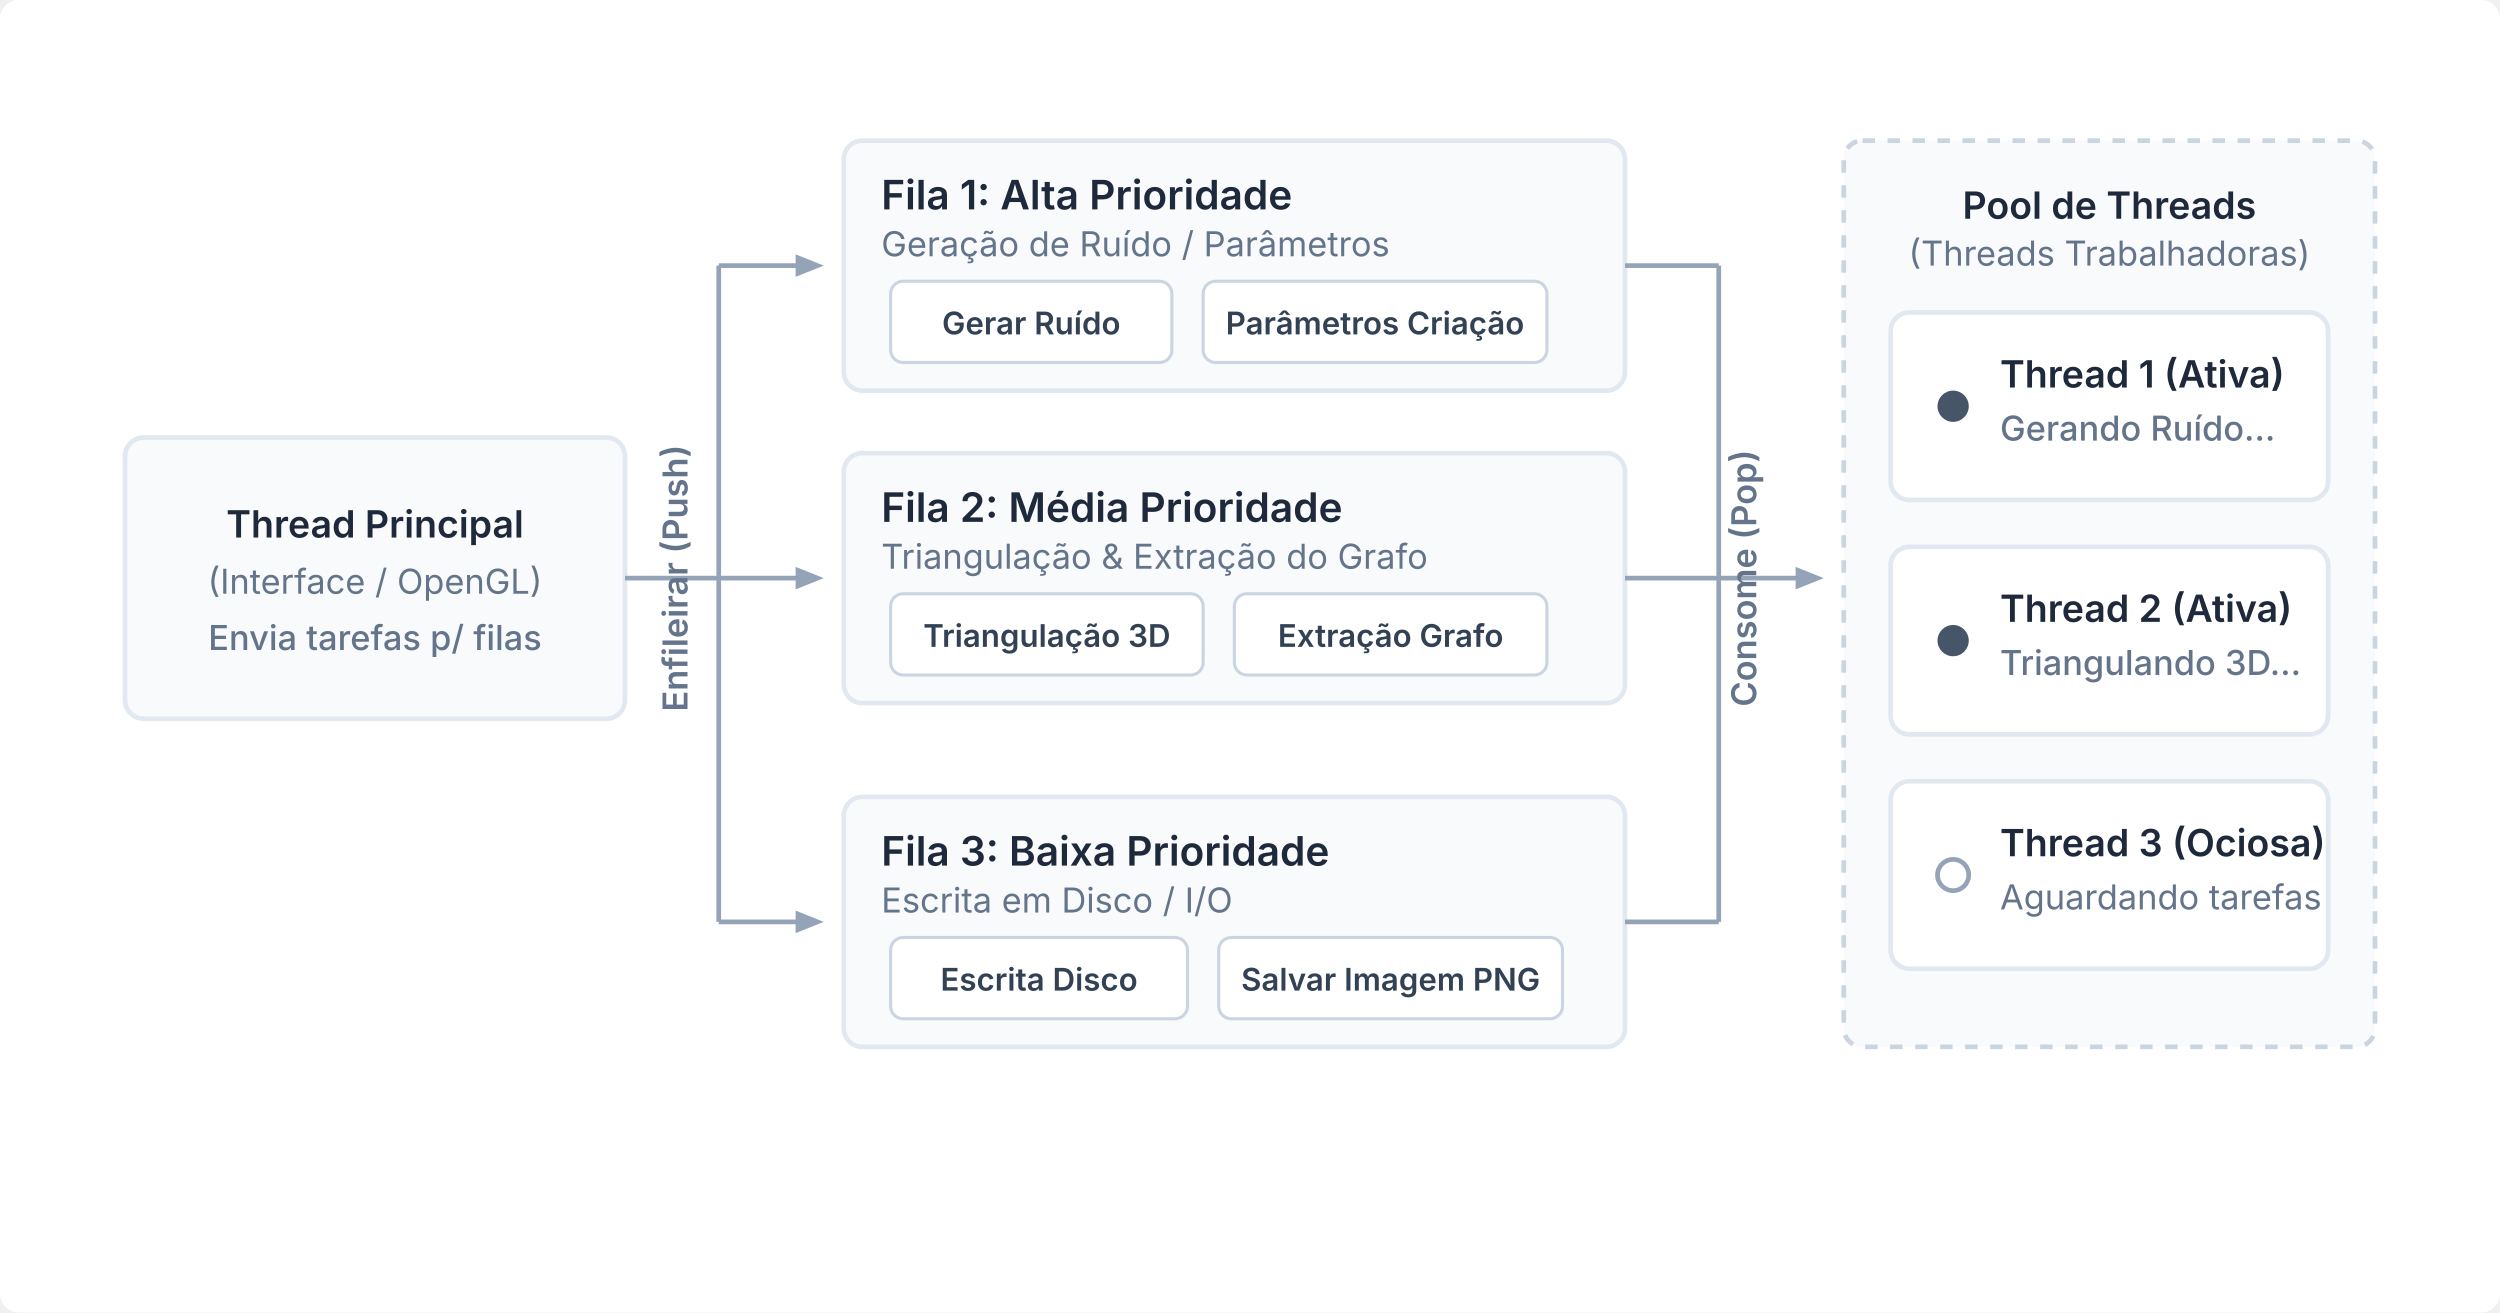
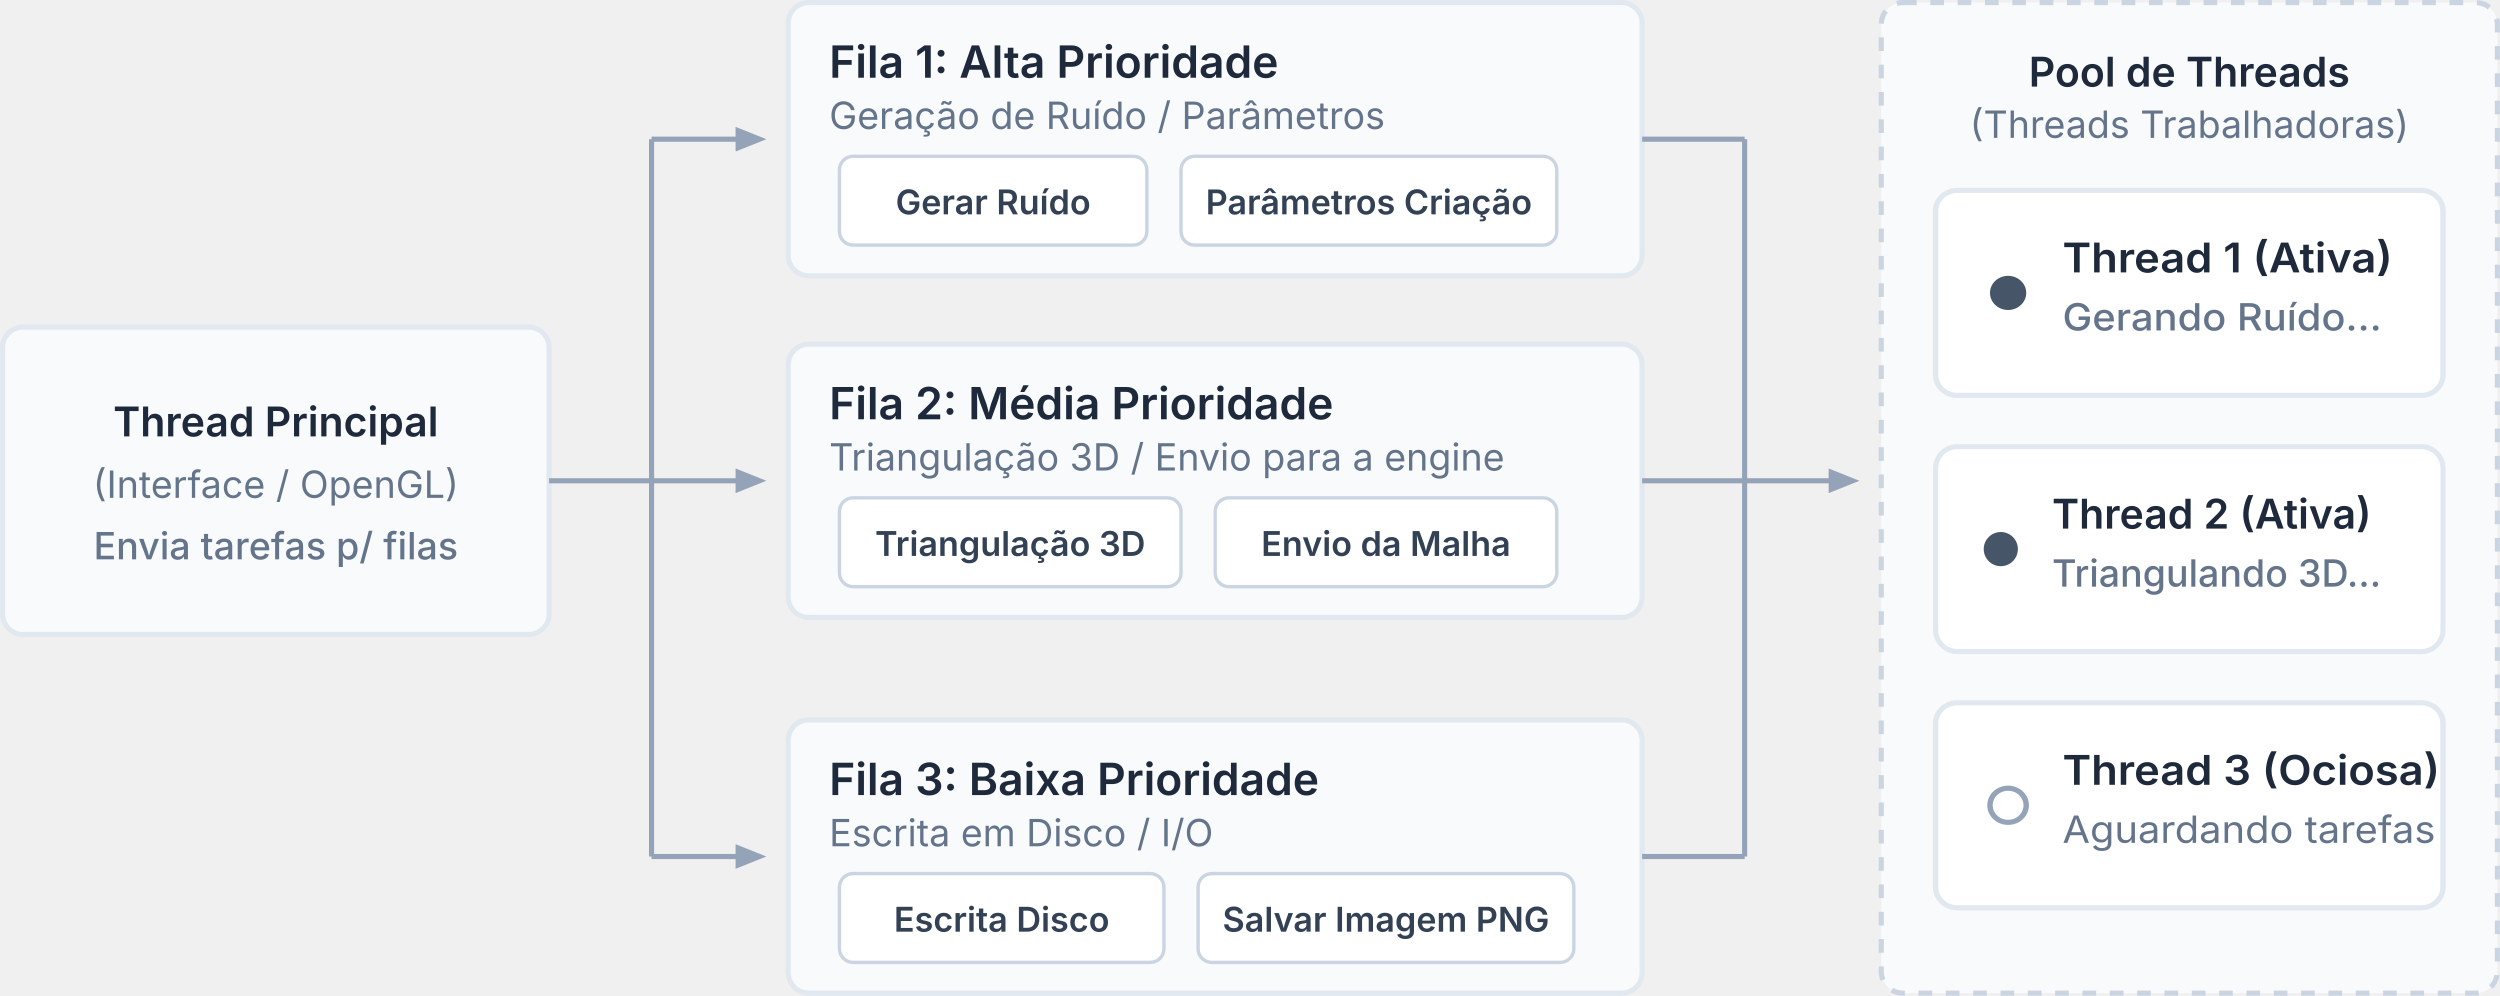
- <svg xmlns="http://www.w3.org/2000/svg" viewBox="0 0 800 420" width="100%" height="100%">
-   <defs>
+ <svg xmlns="http://www.w3.org/2000/svg" viewBox="0 0 731.892 291.513" width="731.892" height="291.513" version="1.1" id="svg34">
+   <defs id="defs1">
    <marker id="arrow" viewBox="0 0 10 10" refX="6" refY="5" markerWidth="6" markerHeight="6" orient="auto-start-reverse">
-       <path d="M 0 1 L 10 5 L 0 9 z" fill="#94A3B8" />
+       <path d="M 0,1 10,5 0,9 Z" fill="#94a3b8" id="path1" />
    </marker>
  </defs>
-   <style>
+   <style id="style1">
    .title { font-family: 'Inter', -apple-system, BlinkMacSystemFont, 'Segoe UI', Roboto, sans-serif; font-size: 13px; font-weight: 600; fill: #1E293B; }
    .subtitle { font-family: 'Inter', -apple-system, BlinkMacSystemFont, 'Segoe UI', Roboto, sans-serif; font-size: 11px; fill: #64748B; }
    .label { font-family: 'Inter', -apple-system, BlinkMacSystemFont, 'Segoe UI', Roboto, sans-serif; font-size: 12px; font-weight: 600; fill: #1E293B; }
    .label-center { font-family: 'Inter', -apple-system, BlinkMacSystemFont, 'Segoe UI', Roboto, sans-serif; font-size: 12px; font-weight: 600; fill: #1E293B; text-anchor: middle; }
    .task-text { font-family: 'Inter', -apple-system, BlinkMacSystemFont, 'Segoe UI', Roboto, sans-serif; font-size: 10px; fill: #334155; text-anchor: middle; }
    .arrow-text { font-family: 'Inter', -apple-system, BlinkMacSystemFont, 'Segoe UI', Roboto, sans-serif; font-size: 11px; fill: #64748B; font-weight: 600; text-anchor: middle; }
  </style>
-   <rect width="100%" height="100%" fill="#FFFFFF" rx="6" />
-   <g transform="translate(40, 140)">
-     <rect width="160" height="90" rx="6" fill="#F8FAFC" stroke="#E2E8F0" stroke-width="1.5" />
-     <text x="80" y="32" class="label-center">Thread Principal</text>
-     <text x="80" y="50" class="subtitle" text-anchor="middle">(Interface / OpenGL)</text>
-     <text x="80" y="68" class="subtitle" text-anchor="middle" font-size="10px" fill="#475569" font-weight="500">Envia tarefas p/ filas</text>
+   <g transform="translate(0.75,95.75149)" id="g4">
+     <rect width="160" height="90" rx="6" fill="#f8fafc" stroke="#e2e8f0" stroke-width="1.5" id="rect2" x="0" y="0" />
+     <text x="80" y="32" class="label-center" id="text2">Thread Principal</text>
+     <text x="80" y="50" class="subtitle" text-anchor="middle" id="text3">(Interface / OpenGL)</text>
+     <text x="80" y="68" class="subtitle" text-anchor="middle" font-size="10px" fill="#475569" font-weight="500" id="text4">Envia tarefas p/ filas</text>
  </g>
-   <path d="M 200 185 L 230 185" fill="none" stroke="#94A3B8" stroke-width="1.5" />
-   <path d="M 230 85 L 230 295" fill="none" stroke="#94A3B8" stroke-width="1.5" />
-   <path d="M 230 85 L 260 85" fill="none" stroke="#94A3B8" stroke-width="1.5" marker-end="url(#arrow)" />
-   <path d="M 230 185 L 260 185" fill="none" stroke="#94A3B8" stroke-width="1.5" marker-end="url(#arrow)" />
-   <path d="M 230 295 L 260 295" fill="none" stroke="#94A3B8" stroke-width="1.5" marker-end="url(#arrow)" />
-   <text x="220" y="185" class="arrow-text" transform="rotate(-90 220 185)">Enfileirar (Push)</text>
-   <g transform="translate(270, 45)">
-     <rect width="250" height="80" rx="6" fill="#F8FAFC" stroke="#E2E8F0" stroke-width="1.5" />
-     <text x="12" y="22" class="title">Fila 1: Alta Prioridade</text>
-     <text x="12" y="37" class="subtitle" font-size="10px">Geração de Ruído / Parâmetros</text>
-     <g transform="translate(15, 45)">
-       <rect width="90" height="26" rx="4" fill="#FFFFFF" stroke="#CBD5E1" stroke-width="1" />
-       <text x="45" y="17" class="task-text" font-weight="600">Gerar Ruído</text>
+   <path d="m 160.75,140.751 h 30" fill="none" stroke="#94a3b8" stroke-width="1.5" id="path4" />
+   <path d="m 190.75,40.751 v 210" fill="none" stroke="#94a3b8" stroke-width="1.5" id="path5" />
+   <path d="m 190.75,40.751 h 30" fill="none" stroke="#94a3b8" stroke-width="1.5" marker-end="url(#arrow)" id="path6" />
+   <path d="m 190.75,140.751 h 30" fill="none" stroke="#94a3b8" stroke-width="1.5" marker-end="url(#arrow)" id="path7" />
+   <path d="m 190.75,250.751 h 30" fill="none" stroke="#94a3b8" stroke-width="1.5" marker-end="url(#arrow)" id="path8" />
+   <g transform="translate(230.75,0.75149)" id="g13">
+     <rect width="250" height="80" rx="6" fill="#f8fafc" stroke="#e2e8f0" stroke-width="1.5" id="rect8" x="0" y="0" />
+     <text x="12" y="22" class="title" id="text9">Fila 1: Alta Prioridade</text>
+     <text x="12" y="37" class="subtitle" font-size="10px" id="text10">Geração de Ruído / Parâmetros</text>
+     <g transform="translate(15,45)" id="g11">
+       <rect width="90" height="26" rx="4" fill="#ffffff" stroke="#cbd5e1" stroke-width="1" id="rect10" x="0" y="0" />
+       <text x="45" y="17" class="task-text" font-weight="600" id="text11">Gerar Ruído</text>
    </g>
-     <g transform="translate(115, 45)">
-       <rect width="110" height="26" rx="4" fill="#FFFFFF" stroke="#CBD5E1" stroke-width="1" />
-       <text x="55" y="17" class="task-text" font-weight="600">Parâmetros Criação</text>
+     <g transform="translate(115,45)" id="g12">
+       <rect width="110" height="26" rx="4" fill="#ffffff" stroke="#cbd5e1" stroke-width="1" id="rect11" x="0" y="0" />
+       <text x="55" y="17" class="task-text" font-weight="600" id="text12">Parâmetros Criação</text>
    </g>
  </g>
-   <g transform="translate(270, 145)">
-     <rect width="250" height="80" rx="6" fill="#F8FAFC" stroke="#E2E8F0" stroke-width="1.5" />
-     <text x="12" y="22" class="title">Fila 2: Média Prioridade</text>
-     <text x="12" y="37" class="subtitle">Triangulação &amp; Extração do Grafo</text>
-     <g transform="translate(15, 45)">
-       <rect width="100" height="26" rx="4" fill="#FFFFFF" stroke="#CBD5E1" stroke-width="1" />
-       <text x="50" y="17" class="task-text" font-weight="600">Triangulação 3D</text>
+   <g transform="translate(230.75,100.7515)" id="g17">
+     <rect width="250" height="80" rx="6" fill="#f8fafc" stroke="#e2e8f0" stroke-width="1.5" id="rect13" x="0" y="0" />
+     <text x="12" y="22" class="title" id="text13">Fila 2: Média Prioridade</text>
+     <text x="12" y="37" class="subtitle" id="text14">Triangulação 3D / Envio para a engine</text>
+     <g transform="translate(15,45)" id="g15">
+       <rect width="100" height="26" rx="4" fill="#ffffff" stroke="#cbd5e1" stroke-width="1" id="rect14" x="0" y="0" />
+       <text x="50" y="17" class="task-text" font-weight="600" id="text15">Triangulação 3D</text>
    </g>
-     <g transform="translate(125, 45)">
-       <rect width="100" height="26" rx="4" fill="#FFFFFF" stroke="#CBD5E1" stroke-width="1" />
-       <text x="50" y="17" class="task-text" font-weight="600">Extração Grafo</text>
+     <g transform="translate(125,45)" id="g16">
+       <rect width="100" height="26" rx="4" fill="#ffffff" stroke="#cbd5e1" stroke-width="1" id="rect15" x="0" y="0" />
+       <text x="50" y="17" class="task-text" font-weight="600" id="text16">Envio da Malha</text>
    </g>
  </g>
-   <g transform="translate(270, 255)">
-     <rect width="250" height="80" rx="6" fill="#F8FAFC" stroke="#E2E8F0" stroke-width="1.5" />
-     <text x="12" y="22" class="title">Fila 3: Baixa Prioridade</text>
-     <text x="12" y="37" class="subtitle">Escrita em Disco / I/O</text>
-     <g transform="translate(15, 45)">
-       <rect width="95" height="26" rx="4" fill="#FFFFFF" stroke="#CBD5E1" stroke-width="1" />
-       <text x="47.5" y="17" class="task-text" font-weight="600">Escrita Disco</text>
+   <g transform="translate(230.75,210.7515)" id="g21">
+     <rect width="250" height="80" rx="6" fill="#f8fafc" stroke="#e2e8f0" stroke-width="1.5" id="rect17" x="0" y="0" />
+     <text x="12" y="22" class="title" id="text17">Fila 3: Baixa Prioridade</text>
+     <text x="12" y="37" class="subtitle" id="text18">Escrita em Disco / I/O</text>
+     <g transform="translate(15,45)" id="g19">
+       <rect width="95" height="26" rx="4" fill="#ffffff" stroke="#cbd5e1" stroke-width="1" id="rect18" x="0" y="0" />
+       <text x="47.5" y="17" class="task-text" font-weight="600" id="text19">Escrita Disco</text>
    </g>
-     <g transform="translate(120, 45)">
-       <rect width="110" height="26" rx="4" fill="#FFFFFF" stroke="#CBD5E1" stroke-width="1" />
-       <text x="55" y="17" class="task-text" font-weight="600">Salvar Imagem PNG</text>
+     <g transform="translate(120,45)" id="g20">
+       <rect width="110" height="26" rx="4" fill="#ffffff" stroke="#cbd5e1" stroke-width="1" id="rect19" x="0" y="0" />
+       <text x="55" y="17" class="task-text" font-weight="600" id="text20">Salvar Imagem PNG</text>
    </g>
  </g>
-   <path d="M 520 85 L 550 85" fill="none" stroke="#94A3B8" stroke-width="1.5" />
-   <path d="M 520 185 L 550 185" fill="none" stroke="#94A3B8" stroke-width="1.5" />
-   <path d="M 520 295 L 550 295" fill="none" stroke="#94A3B8" stroke-width="1.5" />
-   <path d="M 550 85 L 550 295" fill="none" stroke="#94A3B8" stroke-width="1.5" />
-   <path d="M 550 185 L 580 185" fill="none" stroke="#94A3B8" stroke-width="1.5" marker-end="url(#arrow)" />
-   <text x="562" y="185" class="arrow-text" transform="rotate(-90 562 185)">Consome (Pop)</text>
-   <g transform="translate(590, 45)">
-     <rect width="170" height="290" rx="6" fill="#F8FAFC" stroke="#CBD5E1" stroke-width="1.5" stroke-dasharray="4 4" />
-     <text x="85" y="25" class="label-center">Pool de Threads</text>
-     <text x="85" y="40" class="subtitle" text-anchor="middle">(Threads Trabalhadoras)</text>
-     <g transform="translate(15, 55)">
-       <rect width="140" height="60" rx="6" fill="#FFFFFF" stroke="#E2E8F0" stroke-width="1.5" />
-       <circle cx="20" cy="30" r="5" fill="#475569" />
-       <text x="35" y="24" class="label" text-anchor="start" font-size="11px">Thread 1 (Ativa)</text>
-       <text x="35" y="41" class="subtitle" text-anchor="start" font-size="10px" fill="#475569" font-weight="500">Gerando Ruído...</text>
+   <path d="m 480.75,40.751 h 30" fill="none" stroke="#94a3b8" stroke-width="1.5" id="path21" />
+   <path d="m 480.75,140.751 h 30" fill="none" stroke="#94a3b8" stroke-width="1.5" id="path22" />
+   <path d="m 480.75,250.751 h 30" fill="none" stroke="#94a3b8" stroke-width="1.5" id="path23" />
+   <path d="m 510.75,40.751 v 210" fill="none" stroke="#94a3b8" stroke-width="1.5" id="path24" />
+   <path d="m 510.75,140.751 h 30" fill="none" stroke="#94a3b8" stroke-width="1.5" marker-end="url(#arrow)" id="path25" />
+   <g transform="translate(550.75,0.75149)" id="g34">
+     <rect width="180.375" height="290" rx="6.366" fill="#f8fafc" stroke="#cbd5e1" stroke-width="1.503" stroke-dasharray="4, 4" id="rect25" x="0" y="0" />
+     <text x="90.187" y="24.6" class="label-center" id="text26">Pool de Threads</text>
+     <text x="90.187" y="39.6" class="subtitle" text-anchor="middle" id="text27">(Threads Trabalhadoras)</text>
+     <g transform="matrix(1.061027,0,0,1,15.9154,55)" id="g29">
+       <rect width="140" height="60" rx="6" fill="#ffffff" stroke="#e2e8f0" stroke-width="1.5" id="rect27" x="0" y="0" />
+       <circle cx="20" cy="30" r="5" fill="#475569" id="circle27" />
+       <text x="35" y="24" class="label" text-anchor="start" font-size="11px" id="text28">Thread 1 (Ativa)</text>
+       <text x="35" y="41" class="subtitle" text-anchor="start" font-size="10px" fill="#475569" font-weight="500" id="text29">Gerando Ruído...</text>
    </g>
-     <g transform="translate(15, 130)">
-       <rect width="140" height="60" rx="6" fill="#FFFFFF" stroke="#E2E8F0" stroke-width="1.5" />
-       <circle cx="20" cy="30" r="5" fill="#475569" />
-       <text x="35" y="24" class="label" text-anchor="start" font-size="11px">Thread 2 (Ativa)</text>
-       <text x="35" y="41" class="subtitle" text-anchor="start" font-size="10px" fill="#475569" font-weight="500">Triangulando 3D...</text>
+     <g transform="translate(15,130)" id="g31">
+       <rect width="148.544" height="60" rx="6.366" fill="#ffffff" stroke="#e2e8f0" stroke-width="1.503" id="rect29" x="0.915" y="0" />
+       <circle cx="20" cy="30" r="5" fill="#475569" id="circle29" />
+       <text x="35" y="24" class="label" text-anchor="start" font-size="11px" id="text30">Thread 2 (Ativa)</text>
+       <text x="35" y="41" class="subtitle" text-anchor="start" font-size="10px" fill="#475569" font-weight="500" id="text31">Triangulando 3D...</text>
    </g>
-     <g transform="translate(15, 205)">
-       <rect width="140" height="60" rx="6" fill="#FFFFFF" stroke="#E2E8F0" stroke-width="1.5" />
-       <circle cx="20" cy="30" r="5" fill="#FFFFFF" stroke="#94A3B8" stroke-width="1.5" />
-       <text x="35" y="24" class="label" text-anchor="start" font-size="11px" fill="#64748B">Thread 3 (Ociosa)</text>
-       <text x="35" y="41" class="subtitle" text-anchor="start" font-size="10px" fill="#94A3B8">Aguardando tarefas</text>
+     <g transform="matrix(1.061027,0,0,1,15.9154,205)" id="g33">
+       <rect width="140" height="60" rx="6" fill="#ffffff" stroke="#e2e8f0" stroke-width="1.5" id="rect31" x="0" y="0" />
+       <circle cx="20" cy="30" r="5" fill="#ffffff" stroke="#94a3b8" stroke-width="1.5" id="circle31" />
+       <text x="35" y="24" class="label" text-anchor="start" font-size="11px" fill="#64748B" id="text32">Thread 3 (Ociosa)</text>
+       <text x="35" y="41" class="subtitle" text-anchor="start" font-size="10px" fill="#94A3B8" id="text33">Aguardando tarefas</text>
    </g>
  </g>
</svg>
